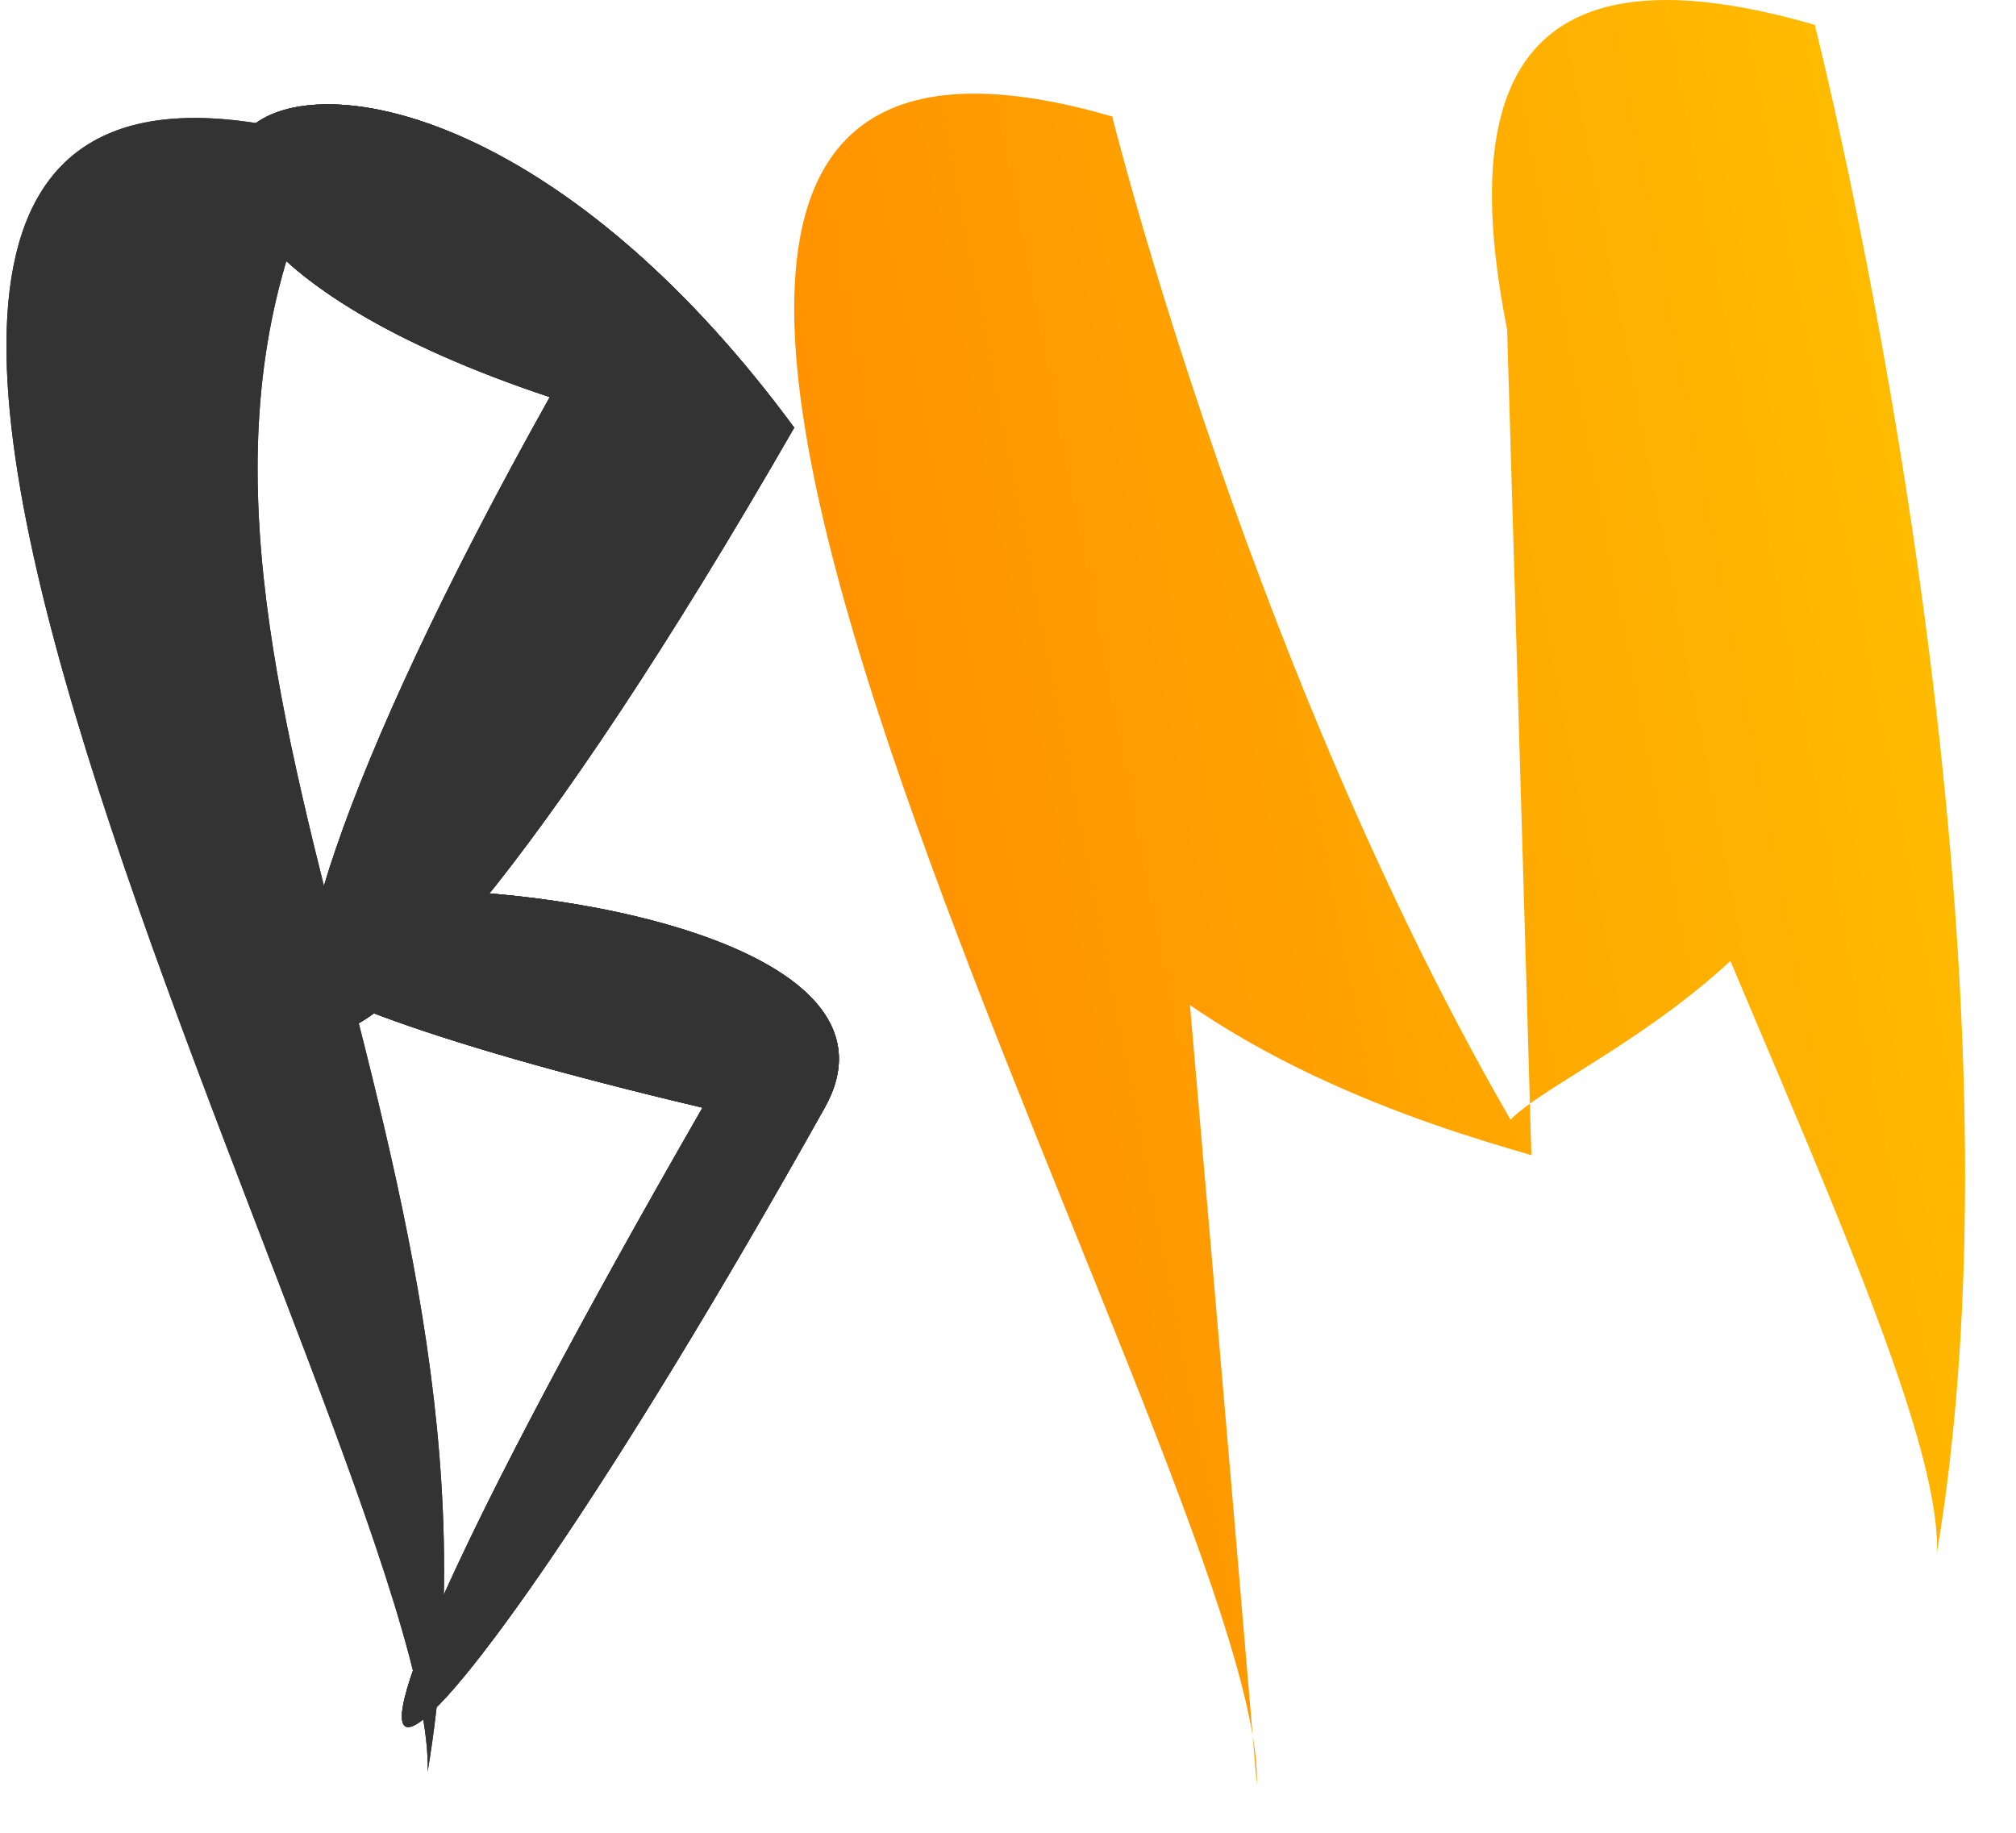
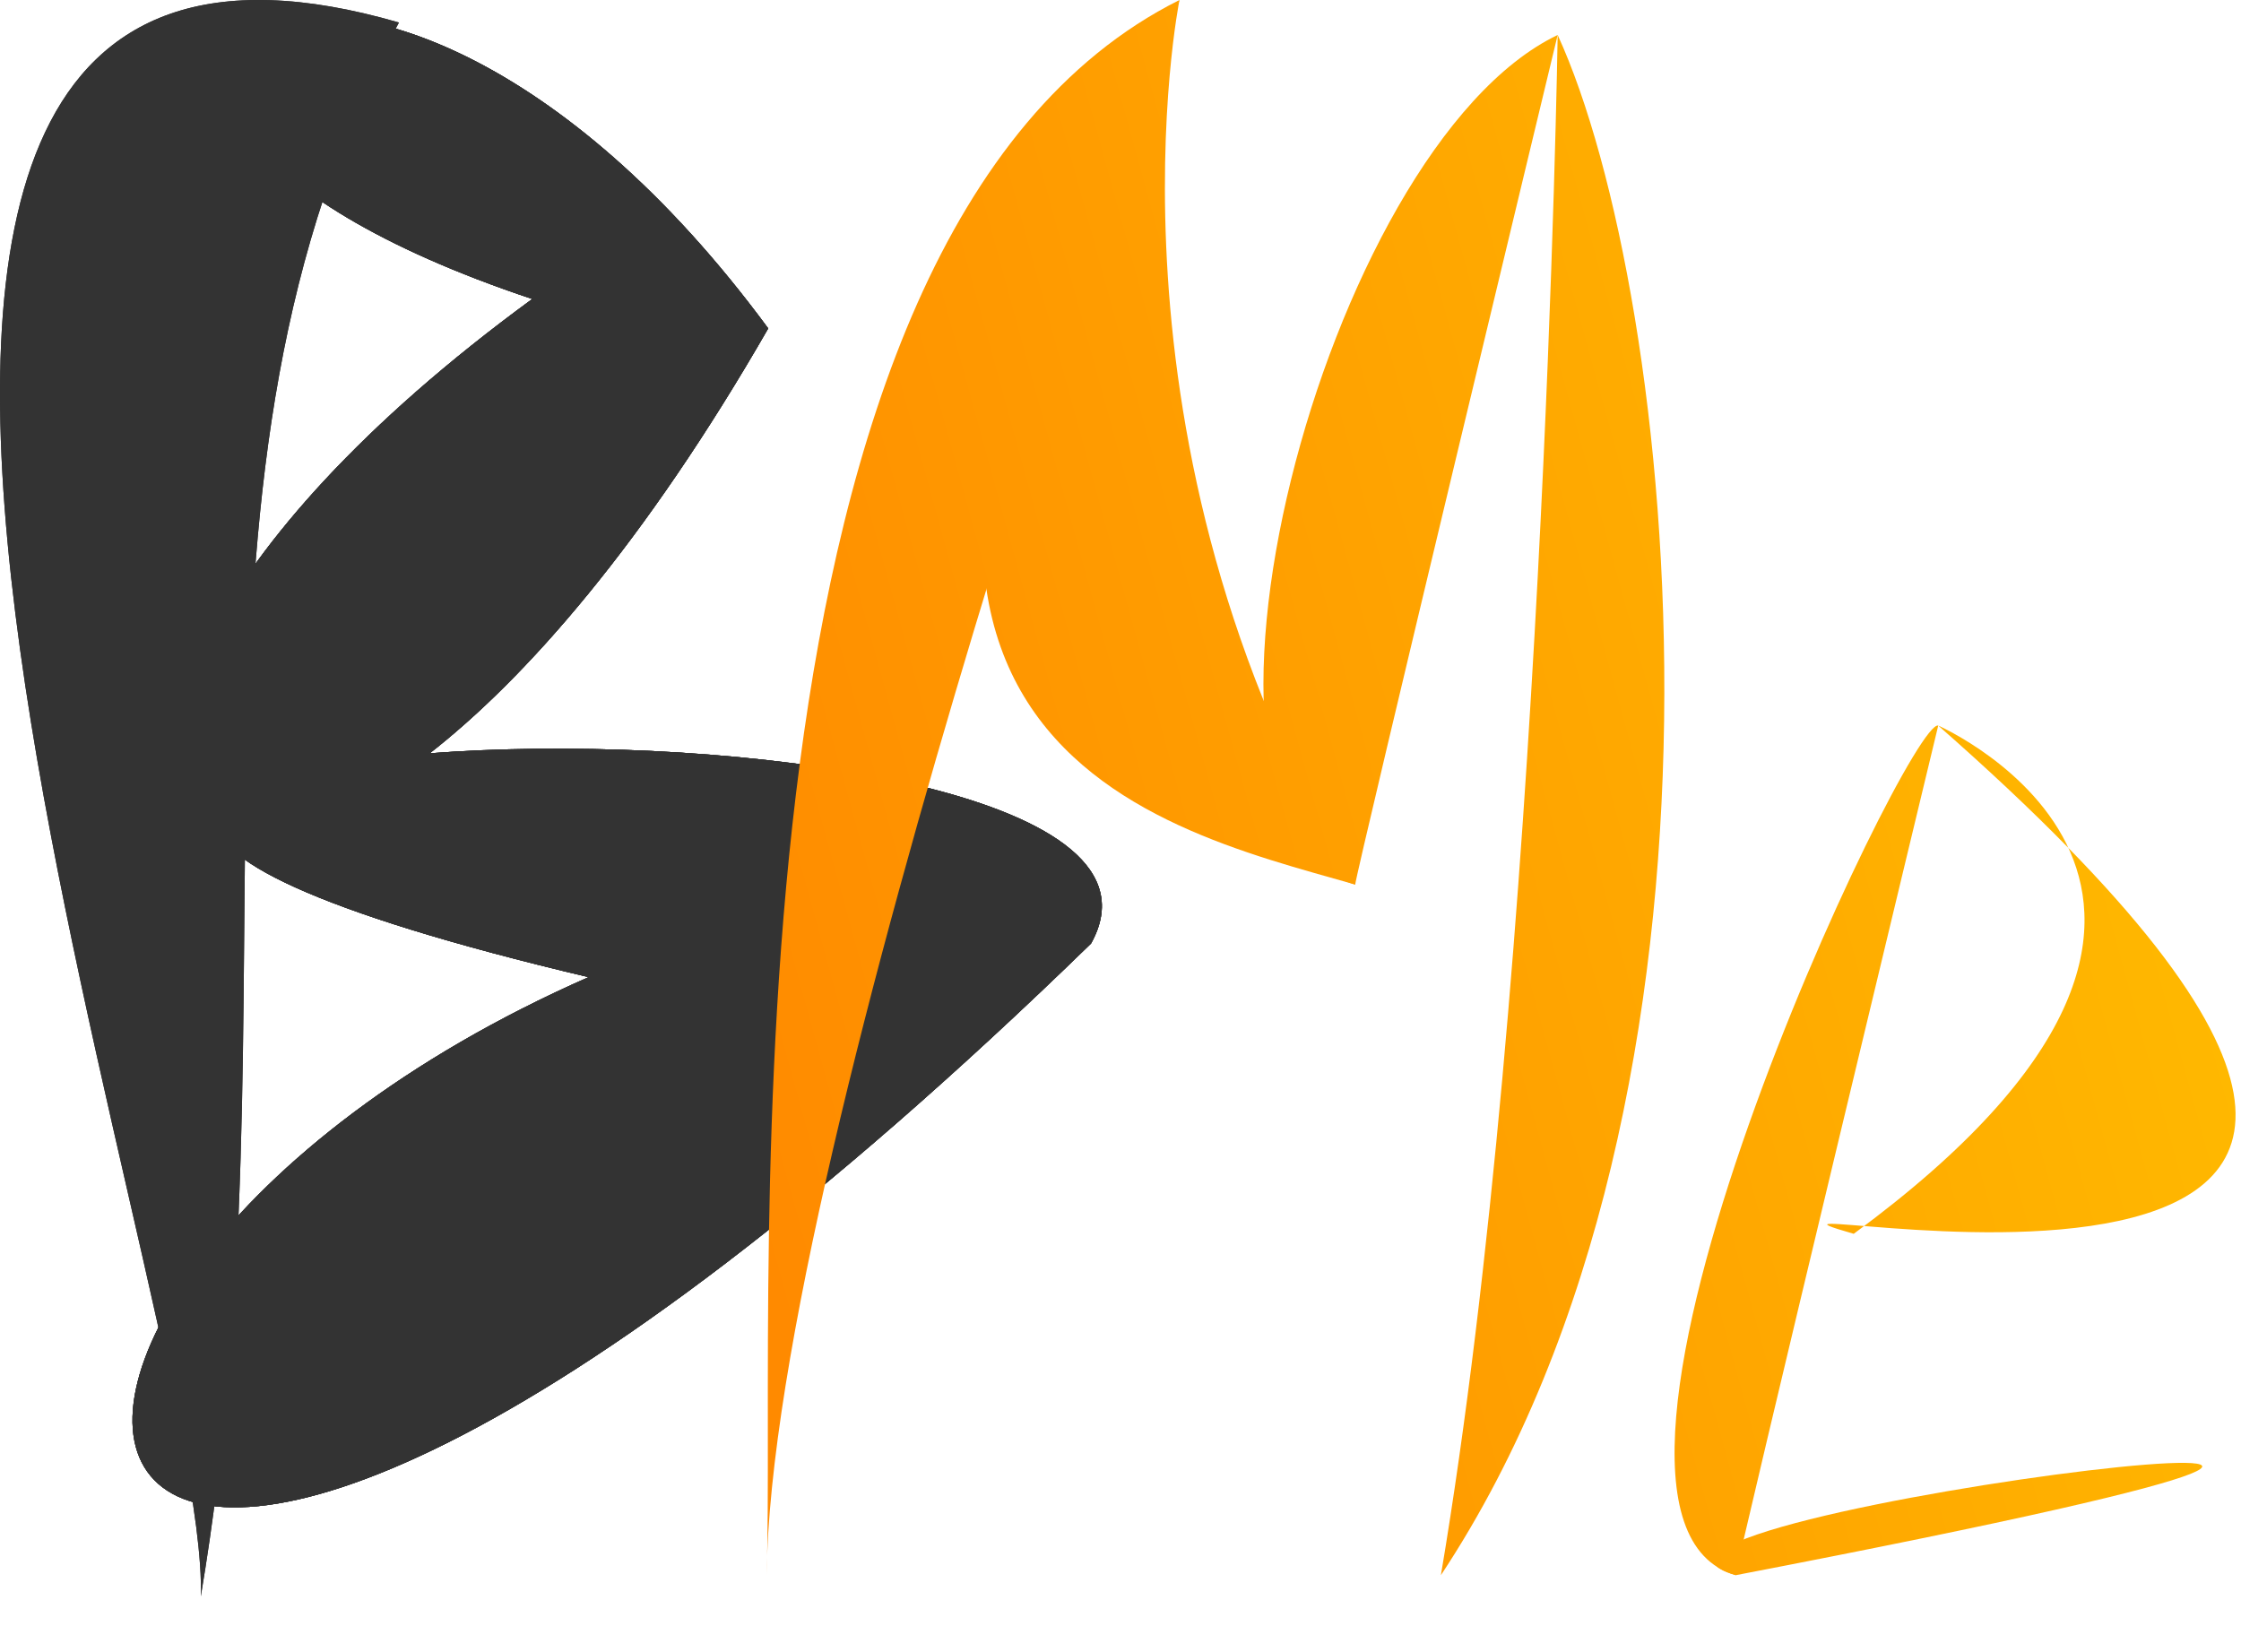
- <svg xmlns="http://www.w3.org/2000/svg" width="33" height="30" viewBox="0 0 33 30" fill="none">
-   <path fill-rule="evenodd" clip-rule="evenodd" d="M7 29C7.165 23.913 -7.532 -1.468 5.5 2.313C1.353 10.023 8.738 18.681 7 29Z" fill="#333333" />
-   <path fill-rule="evenodd" clip-rule="evenodd" d="M7 29C7.165 23.913 -7.532 -1.468 5.5 2.313C1.353 10.023 8.738 18.681 7 29Z" fill="#333333" />
-   <path fill-rule="evenodd" clip-rule="evenodd" d="M13 7C6 -2.5 -1.5 3 9 6.5C2 19 4.661 21.5 13 7Z" fill="#333333" />
-   <path fill-rule="evenodd" clip-rule="evenodd" d="M13 7C6 -2.5 -1.5 3 9 6.5C2 19 4.661 21.5 13 7Z" fill="#333333" />
-   <path fill-rule="evenodd" clip-rule="evenodd" d="M13 7C6 -2.5 -1.5 3 9 6.5C2 19 4.661 21.5 13 7Z" fill="#333333" />
-   <path fill-rule="evenodd" clip-rule="evenodd" d="M13 7C6 -2.5 -1.5 3 9 6.5C2 19 4.661 21.5 13 7Z" fill="#333333" />
-   <path fill-rule="evenodd" clip-rule="evenodd" d="M11.5 18.131C-7.5 13.631 16.3 13.131 13.5 18.131C6.5 30.631 3.161 32.631 11.5 18.131Z" fill="#333333" />
-   <path fill-rule="evenodd" clip-rule="evenodd" d="M11.5 18.131C-7.5 13.631 16.3 13.131 13.5 18.131C6.5 30.631 3.161 32.631 11.5 18.131Z" fill="#333333" />
-   <path fill-rule="evenodd" clip-rule="evenodd" d="M11.5 18.131C-7.5 13.631 16.3 13.131 13.5 18.131C6.5 30.631 3.161 32.631 11.5 18.131Z" fill="#333333" />
-   <path fill-rule="evenodd" clip-rule="evenodd" d="M11.5 18.131C-7.5 13.631 16.3 13.131 13.5 18.131C6.5 30.631 3.161 32.631 11.5 18.131Z" fill="#333333" />
-   <path fill-rule="evenodd" clip-rule="evenodd" d="M20.573 29.211C20.737 24.123 5.174 -1.874 18.206 1.907C18.206 1.907 19.706 18.907 20.573 29.211Z" fill="url(#paint0_linear)" />
-   <path fill-rule="evenodd" clip-rule="evenodd" d="M31.706 25.407C31.87 20.319 16.674 -3.374 29.706 0.407C29.706 0.407 33.443 15.088 31.706 25.407Z" fill="url(#paint1_linear)" />
-   <path fill-rule="evenodd" clip-rule="evenodd" d="M25.067 18.907C21.567 17.907 10.706 14.407 18.206 1.907C18.206 1.907 20.567 11.407 25.067 18.907Z" fill="url(#paint2_linear)" />
-   <path fill-rule="evenodd" clip-rule="evenodd" d="M25.067 18.907C21.567 17.907 39.067 15.407 24.567 1.907C24.567 1.907 25.067 18.752 25.067 18.907Z" fill="url(#paint3_linear)" />
+ <svg xmlns="http://www.w3.org/2000/svg" width="38" height="28" viewBox="0 0 38 28" fill="none">
+   <path fill-rule="evenodd" clip-rule="evenodd" d="M3.405 27.07C3.57 21.982 -6.267 -3.399 6.765 0.382C2.618 8.092 5.143 16.75 3.405 27.07Z" fill="#333333" />
+   <path fill-rule="evenodd" clip-rule="evenodd" d="M3.405 27.07C3.57 21.982 -6.267 -3.399 6.765 0.382C2.618 8.092 5.143 16.75 3.405 27.07Z" fill="#333333" />
+   <path fill-rule="evenodd" clip-rule="evenodd" d="M13.026 5.569C6.026 -3.931 -1.474 1.57 9.026 5.07C-2.595 13.569 4.687 20.07 13.026 5.569Z" fill="#333333" />
+   <path fill-rule="evenodd" clip-rule="evenodd" d="M13.026 5.569C6.026 -3.931 -1.474 1.57 9.026 5.07C-2.595 13.569 4.687 20.07 13.026 5.569Z" fill="#333333" />
+   <path fill-rule="evenodd" clip-rule="evenodd" d="M13.026 5.569C6.026 -3.931 -1.474 1.57 9.026 5.07C-2.595 13.569 4.687 20.07 13.026 5.569Z" fill="#333333" />
+   <path fill-rule="evenodd" clip-rule="evenodd" d="M13.026 5.569C6.026 -3.931 -1.474 1.57 9.026 5.07C-2.595 13.569 4.687 20.07 13.026 5.569Z" fill="#333333" />
+   <path fill-rule="evenodd" clip-rule="evenodd" d="M9.981 16.57C-9.019 12.069 21.3 11 18.5 16C0 34 -2.519 22.069 9.981 16.57Z" fill="#333333" />
+   <path fill-rule="evenodd" clip-rule="evenodd" d="M9.981 16.57C-9.019 12.069 21.3 11 18.5 16C0 34 -2.519 22.069 9.981 16.57Z" fill="#333333" />
+   <path fill-rule="evenodd" clip-rule="evenodd" d="M9.981 16.57C-9.019 12.069 21.3 11 18.5 16C0 34 -2.519 22.069 9.981 16.57Z" fill="#333333" />
+   <path fill-rule="evenodd" clip-rule="evenodd" d="M9.981 16.57C-9.019 12.069 21.3 11 18.5 16C0 34 -2.519 22.069 9.981 16.57Z" fill="#333333" />
+   <path fill-rule="evenodd" clip-rule="evenodd" d="M13 26.711C13.165 21.623 12 4 20 0C20 0 13.071 19.5 13 26.711Z" fill="url(#paint0_linear)" />
+   <path fill-rule="evenodd" clip-rule="evenodd" d="M24.433 26.711C29.866 18.5 28.433 5 26.413 0.593C26.413 0.593 26.171 16.392 24.433 26.711Z" fill="url(#paint1_linear)" />
+   <path fill-rule="evenodd" clip-rule="evenodd" d="M22.98 15C19.48 14 12.5 12.5 20 0C20 0 18.48 7.5 22.98 15Z" fill="url(#paint2_linear)" />
+   <path fill-rule="evenodd" clip-rule="evenodd" d="M22.98 15C19.48 14 22.433 2.5 26.413 0.593C26.413 0.593 22.98 14.845 22.98 15Z" fill="url(#paint3_linear)" />
+   <path fill-rule="evenodd" clip-rule="evenodd" d="M29.433 26.711C25.933 25.711 32.366 12.169 32.866 12.304C32.866 12.304 29.433 26.556 29.433 26.711Z" fill="url(#paint4_linear)" />
+   <path fill-rule="evenodd" clip-rule="evenodd" d="M31.433 20.922C27.933 19.922 46.433 24.211 32.866 12.304C32.866 12.304 39.306 15.132 31.433 20.922Z" fill="url(#paint5_linear)" />
+   <path fill-rule="evenodd" clip-rule="evenodd" d="M29.433 26.711C48.866 22.977 25.933 25.711 29.433 26.711Z" fill="url(#paint6_linear)" />
  <defs>
-     <linearGradient id="paint0_linear" x1="31.917" y1="0.706" x2="9.373" y2="5.066" gradientUnits="userSpaceOnUse">
+     <linearGradient id="paint0_linear" x1="37.584" y1="0.646" x2="9.326" y2="8.413" gradientUnits="userSpaceOnUse">
      <stop stop-color="#FFC000" />
      <stop offset="1" stop-color="#FF8A00" />
    </linearGradient>
-     <linearGradient id="paint1_linear" x1="31.917" y1="0.706" x2="9.373" y2="5.066" gradientUnits="userSpaceOnUse">
+     <linearGradient id="paint1_linear" x1="37.584" y1="0.646" x2="9.326" y2="8.413" gradientUnits="userSpaceOnUse">
      <stop stop-color="#FFC000" />
      <stop offset="1" stop-color="#FF8A00" />
    </linearGradient>
-     <linearGradient id="paint2_linear" x1="31.917" y1="0.706" x2="9.373" y2="5.066" gradientUnits="userSpaceOnUse">
+     <linearGradient id="paint2_linear" x1="37.584" y1="0.646" x2="9.326" y2="8.413" gradientUnits="userSpaceOnUse">
      <stop stop-color="#FFC000" />
      <stop offset="1" stop-color="#FF8A00" />
    </linearGradient>
-     <linearGradient id="paint3_linear" x1="31.917" y1="0.706" x2="9.373" y2="5.066" gradientUnits="userSpaceOnUse">
+     <linearGradient id="paint3_linear" x1="37.584" y1="0.646" x2="9.326" y2="8.413" gradientUnits="userSpaceOnUse">
+       <stop stop-color="#FFC000" />
+       <stop offset="1" stop-color="#FF8A00" />
+     </linearGradient>
+     <linearGradient id="paint4_linear" x1="37.584" y1="0.646" x2="9.326" y2="8.413" gradientUnits="userSpaceOnUse">
+       <stop stop-color="#FFC000" />
+       <stop offset="1" stop-color="#FF8A00" />
+     </linearGradient>
+     <linearGradient id="paint5_linear" x1="37.584" y1="0.646" x2="9.326" y2="8.413" gradientUnits="userSpaceOnUse">
+       <stop stop-color="#FFC000" />
+       <stop offset="1" stop-color="#FF8A00" />
+     </linearGradient>
+     <linearGradient id="paint6_linear" x1="37.584" y1="0.646" x2="9.326" y2="8.413" gradientUnits="userSpaceOnUse">
      <stop stop-color="#FFC000" />
      <stop offset="1" stop-color="#FF8A00" />
    </linearGradient>
  </defs>
</svg>
